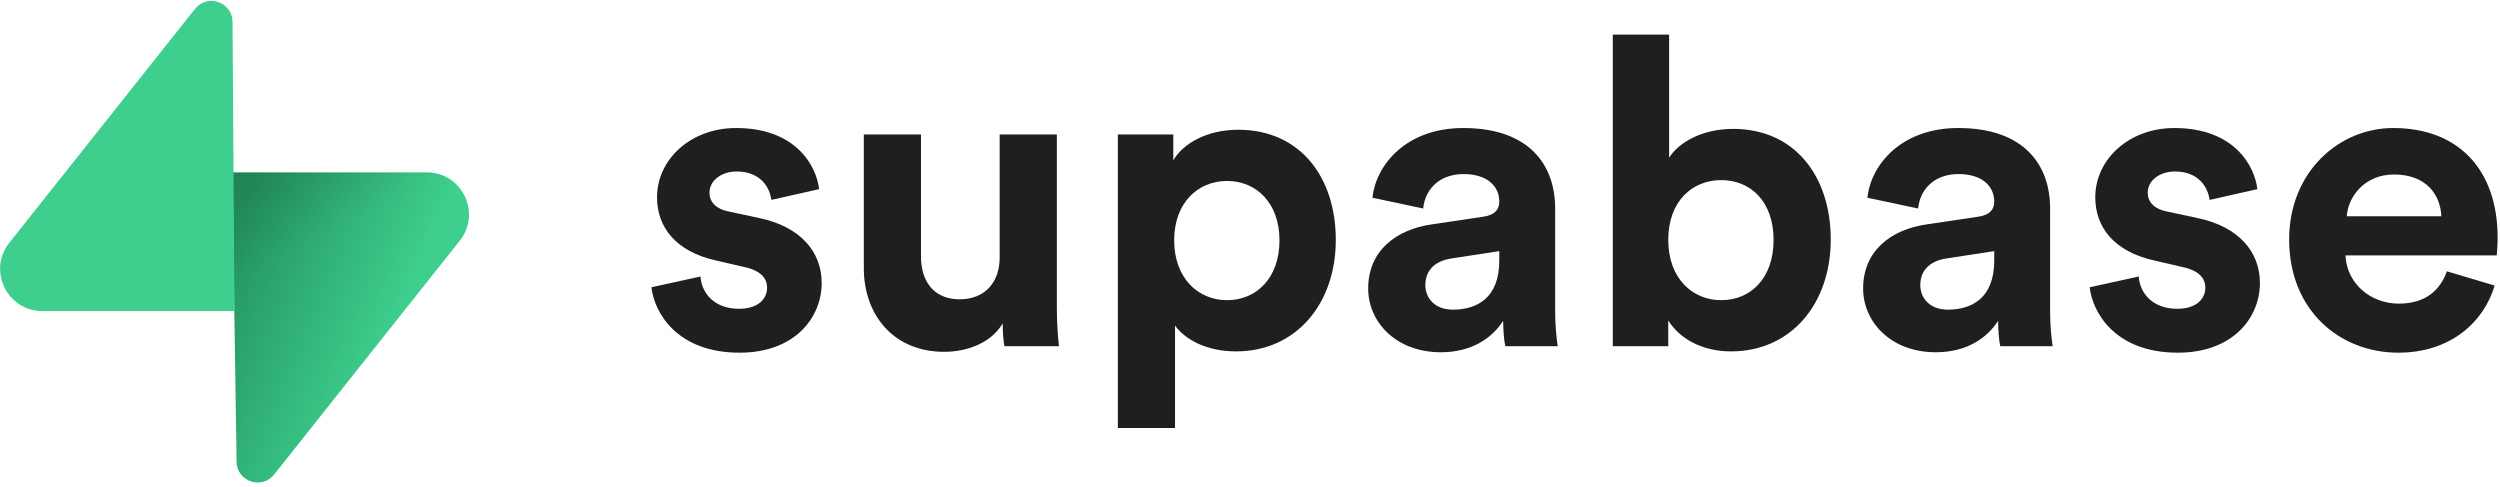
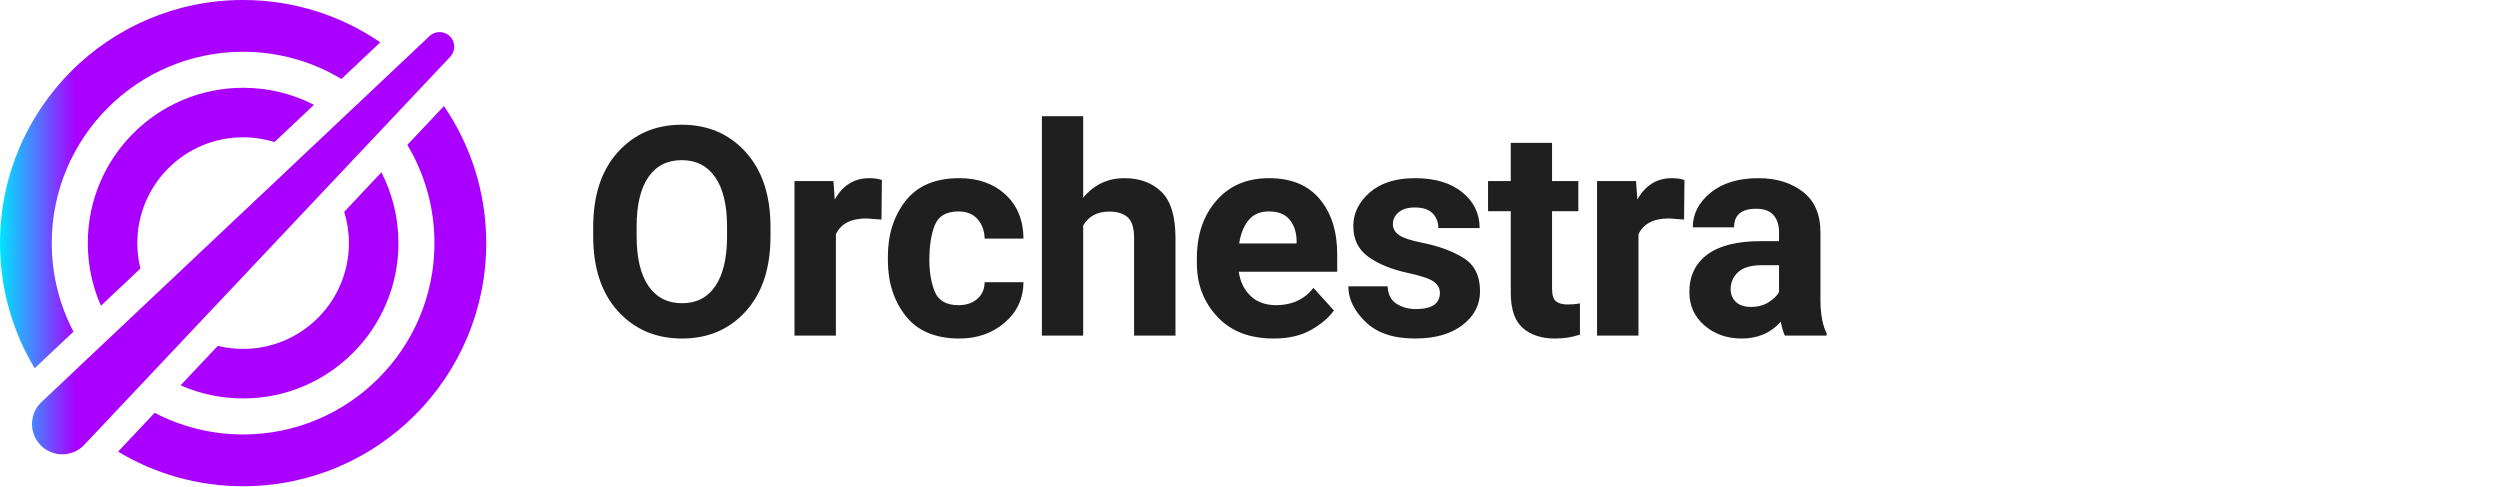
- <svg xmlns="http://www.w3.org/2000/svg" width="581" height="113" viewBox="0 0 581 113" fill="none">
-   <path d="M151.397 66.761C151.996 72.362 157.091 81.964 171.877 81.964C184.764 81.964 190.959 73.763 190.959 65.761C190.959 58.559 186.063 52.658 176.373 50.657L169.379 49.157C166.682 48.657 164.884 47.157 164.884 44.756C164.884 41.956 167.681 39.855 171.178 39.855C176.772 39.855 178.87 43.556 179.27 46.457L190.359 43.956C189.76 38.655 185.064 29.753 171.078 29.753C160.488 29.753 152.696 37.054 152.696 45.856C152.696 52.758 156.991 58.459 166.482 60.56L172.976 62.06C176.772 62.86 178.271 64.661 178.271 66.861C178.271 69.462 176.173 71.762 171.777 71.762C165.983 71.762 163.085 68.161 162.786 64.26L151.397 66.761Z" fill="#1F1F1F" />
-   <path d="M233.421 80.464H246.109C245.909 78.763 245.609 75.363 245.609 71.562V31.253H232.321V59.859C232.321 65.561 228.925 69.561 223.031 69.561C216.837 69.561 214.039 65.16 214.039 59.659V31.253H200.752V62.36C200.752 73.062 207.545 81.764 219.434 81.764C224.628 81.764 230.325 79.764 233.022 75.163C233.022 77.163 233.221 79.464 233.421 80.464Z" fill="#1F1F1F" />
-   <path d="M273.076 99.468V75.663C275.473 78.964 280.469 81.664 287.263 81.664C301.149 81.664 310.439 70.662 310.439 55.758C310.439 41.155 302.148 30.153 287.762 30.153C280.37 30.153 274.875 33.453 272.677 37.254V31.253H259.79V99.468H273.076ZM297.352 55.858C297.352 64.661 291.958 69.762 285.164 69.762C278.372 69.762 272.877 64.561 272.877 55.858C272.877 47.157 278.372 42.055 285.164 42.055C291.958 42.055 297.352 47.157 297.352 55.858Z" fill="#1F1F1F" />
-   <path d="M317.964 67.061C317.964 74.763 324.357 81.865 334.848 81.865C342.139 81.865 346.835 78.464 349.332 74.563C349.332 76.463 349.532 79.164 349.832 80.464H362.02C361.72 78.764 361.422 75.263 361.422 72.662V48.457C361.422 38.555 355.627 29.753 340.043 29.753C326.855 29.753 319.761 38.255 318.963 45.956L330.751 48.457C331.151 44.156 334.348 40.455 340.141 40.455C345.737 40.455 348.434 43.356 348.434 46.857C348.434 48.557 347.536 49.957 344.738 50.358L332.65 52.158C324.458 53.358 317.964 58.259 317.964 67.061ZM337.644 71.962C333.349 71.962 331.25 69.162 331.25 66.261C331.25 62.46 333.947 60.56 337.345 60.06L348.434 58.359V60.56C348.434 69.262 343.239 71.962 337.644 71.962Z" fill="#1F1F1F" />
-   <path d="M387.703 80.464V74.463C390.299 78.664 395.494 81.664 402.288 81.664C416.276 81.664 425.467 70.562 425.467 55.658C425.467 41.055 417.174 29.953 402.788 29.953C395.494 29.953 390.1 33.154 387.902 36.654V8.048H374.815V80.464H387.703ZM412.178 55.758C412.178 64.76 406.784 69.762 399.99 69.762C393.297 69.762 387.703 64.661 387.703 55.758C387.703 46.756 393.297 41.855 399.99 41.855C406.784 41.855 412.178 46.756 412.178 55.758Z" fill="#1F1F1F" />
-   <path d="M432.99 67.061C432.99 74.763 439.383 81.865 449.873 81.865C457.165 81.865 461.862 78.464 464.358 74.563C464.358 76.463 464.559 79.164 464.858 80.464H477.046C476.748 78.764 476.448 75.263 476.448 72.662V48.457C476.448 38.555 470.653 29.753 455.068 29.753C441.881 29.753 434.788 38.255 433.989 45.956L445.776 48.457C446.177 44.156 449.374 40.455 455.167 40.455C460.763 40.455 463.46 43.356 463.46 46.857C463.46 48.557 462.561 49.957 459.763 50.358L447.676 52.158C439.484 53.358 432.99 58.259 432.99 67.061ZM452.671 71.962C448.375 71.962 446.276 69.162 446.276 66.261C446.276 62.46 448.973 60.56 452.371 60.06L463.46 58.359V60.56C463.46 69.262 458.265 71.962 452.671 71.962Z" fill="#1F1F1F" />
-   <path d="M485.645 66.761C486.243 72.362 491.339 81.964 506.124 81.964C519.012 81.964 525.205 73.763 525.205 65.761C525.205 58.559 520.311 52.658 510.62 50.657L503.626 49.157C500.929 48.657 499.132 47.157 499.132 44.756C499.132 41.956 501.928 39.855 505.425 39.855C511.021 39.855 513.118 43.556 513.519 46.457L524.607 43.956C524.007 38.655 519.312 29.753 505.326 29.753C494.735 29.753 486.944 37.054 486.944 45.856C486.944 52.758 491.238 58.459 500.73 60.56L507.224 62.06C511.021 62.86 512.519 64.661 512.519 66.861C512.519 69.462 510.421 71.762 506.025 71.762C500.23 71.762 497.334 68.161 497.034 64.26L485.645 66.761Z" fill="#1F1F1F" />
-   <path d="M545.385 50.257C545.685 45.756 549.482 40.555 556.375 40.555C563.967 40.555 567.165 45.356 567.365 50.257H545.385ZM568.664 63.06C567.065 67.461 563.668 70.562 557.474 70.562C550.88 70.562 545.385 65.861 545.087 59.359H580.252C580.252 59.159 580.451 57.159 580.451 55.258C580.451 39.455 571.361 29.753 556.175 29.753C543.588 29.753 531.998 39.955 531.998 55.659C531.998 72.262 543.886 81.964 557.374 81.964C569.462 81.964 577.255 74.863 579.753 66.361L568.664 63.06Z" fill="#1F1F1F" />
-   <path d="M63.708 110.284C60.848 113.885 55.05 111.912 54.981 107.314L53.974 40.062L99.194 40.062C107.384 40.062 111.952 49.523 106.859 55.937L63.708 110.284Z" fill="url(#paint0_linear)" />
-   <path d="M63.708 110.284C60.848 113.885 55.05 111.912 54.981 107.314L53.974 40.062L99.194 40.062C107.384 40.062 111.952 49.523 106.859 55.937L63.708 110.284Z" fill="url(#paint1_linear)" fill-opacity="0.2" />
-   <path d="M45.317 2.071C48.176 -1.53 53.974 0.443 54.043 5.041L54.485 72.292H9.831C1.64 72.292 -2.928 62.832 2.166 56.417L45.317 2.071Z" fill="#3ECF8E" />
+ <svg xmlns="http://www.w3.org/2000/svg" xmlns:xlink="http://www.w3.org/1999/xlink" width="581" height="113" viewBox="0 0 581 113" fill="none">
  <defs>
-     <linearGradient id="paint0_linear" x1="53.974" y1="54.974" x2="94.163" y2="71.829" gradientUnits="userSpaceOnUse">
-       <stop stop-color="#249361" />
-       <stop offset="1" stop-color="#3ECF8E" />
+     <linearGradient id="orch-gradient" x1="0" y1="56.5" x2="113" y2="56.5" gradientUnits="userSpaceOnUse">
+       <stop offset="0" stop-color="#00e5ff" />
+       <stop offset="1" stop-color="#a900ff" />
    </linearGradient>
-     <linearGradient id="paint1_linear" x1="36.156" y1="30.578" x2="54.484" y2="65.08" gradientUnits="userSpaceOnUse">
-       <stop />
-       <stop offset="1" stop-opacity="0" />
-     </linearGradient>
+     <linearGradient id="orch-gradient-1" x1="0" y1="56.5" x2="113" y2="56.5" xlink:href="#orch-gradient" />
+     <linearGradient id="orch-gradient-2" x1="0" y1="56.5" x2="113" y2="56.5" xlink:href="#orch-gradient" />
  </defs>
+   <g transform="translate(0,0) scale(0.1559)">
+     <path fill="url(#orch-gradient)" d="M670.75,54.19c-8.34-8.34-21.81-8.54-30.39-.45L61.86,599.32c-6.59,6.22-11.12,14.18-13.08,23.03-3.36,15.13,1.17,30.71,12.14,41.68,8.58,8.58,19.99,13.22,31.8,13.22,3.28,0,6.59-.36,9.87-1.09,8.84-1.96,16.81-6.49,23.03-13.08L671.19,84.58c8.09-8.58,7.9-22.05-.45-30.39Z" />
+     <path fill="url(#orch-gradient-1)" d="M661.8,158.12l-54.6,57.88c25.67,42.78,40.44,92.88,40.44,146.41,0,157.51-127.72,285.23-285.23,285.23-47.55,0-92.41-11.64-131.84-32.28l-54.56,57.88c54.46,32.75,118.25,51.58,186.41,51.58,200.16,0,362.41-162.25,362.41-362.41,0-75.77-23.25-146.11-63.02-204.29ZM362.41,77.18c53.59,0,103.72,14.8,146.54,40.54l57.88-54.6C508.65,23.29,438.25,0,362.41,0,162.25,0,0,162.25,0,362.41c0,68.22,18.86,132.04,51.68,186.54l57.85-54.56c-20.67-39.46-32.35-84.36-32.35-131.98,0-157.51,127.72-285.23,285.23-285.23Z" />
+     <path fill="url(#orch-gradient-2)" d="M362.41,130.87c-127.88,0-231.54,103.66-231.54,231.54,0,33.22,6.98,64.8,19.6,93.35l58.82-55.47c-3.02-12.15-4.6-24.83-4.6-37.89,0-87.11,70.6-157.72,157.72-157.72,16.31,0,32.01,2.48,46.81,7.05l58.79-55.44c-31.64-16.27-67.55-25.44-105.6-25.44ZM568.58,256.94l-55.47,58.82c4.56,14.73,7.01,30.4,7.01,46.64,0,87.11-70.6,157.72-157.72,157.72-12.99,0-25.64-1.58-37.72-4.53l-55.5,58.82c28.52,12.55,60.03,19.53,93.22,19.53,127.88,0,231.54-103.66,231.54-231.54,0-37.99-9.16-73.86-25.37-105.47Z" />
+   </g>
+   <text x="135" y="78" font-family="-apple-system, BlinkMacSystemFont, 'Segoe UI', Roboto, Helvetica, Arial, sans-serif" font-size="68" font-weight="600" fill="#1F1F1F" letter-spacing="-1">Orchestra</text>
</svg>
